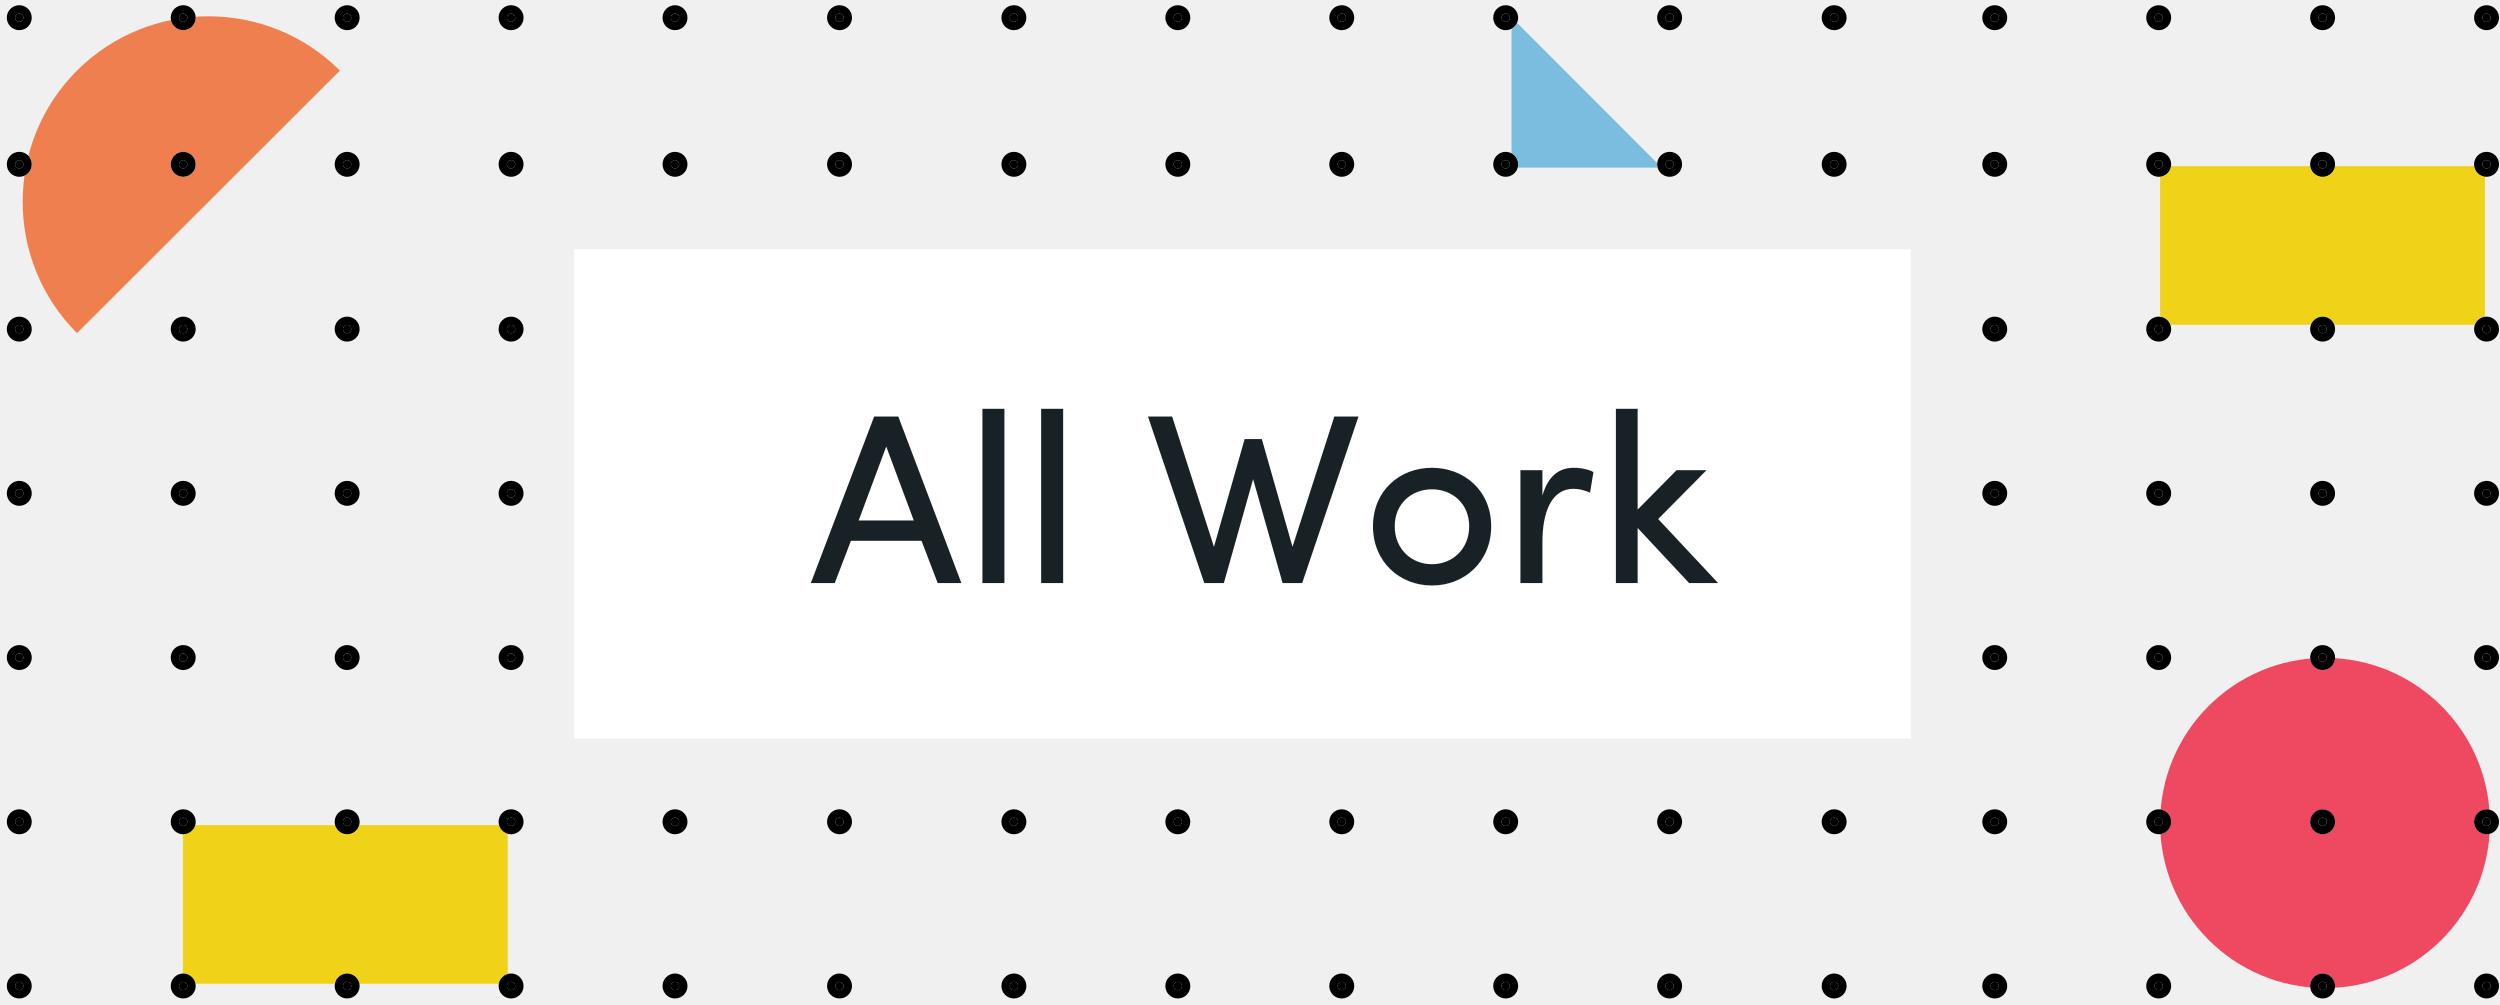
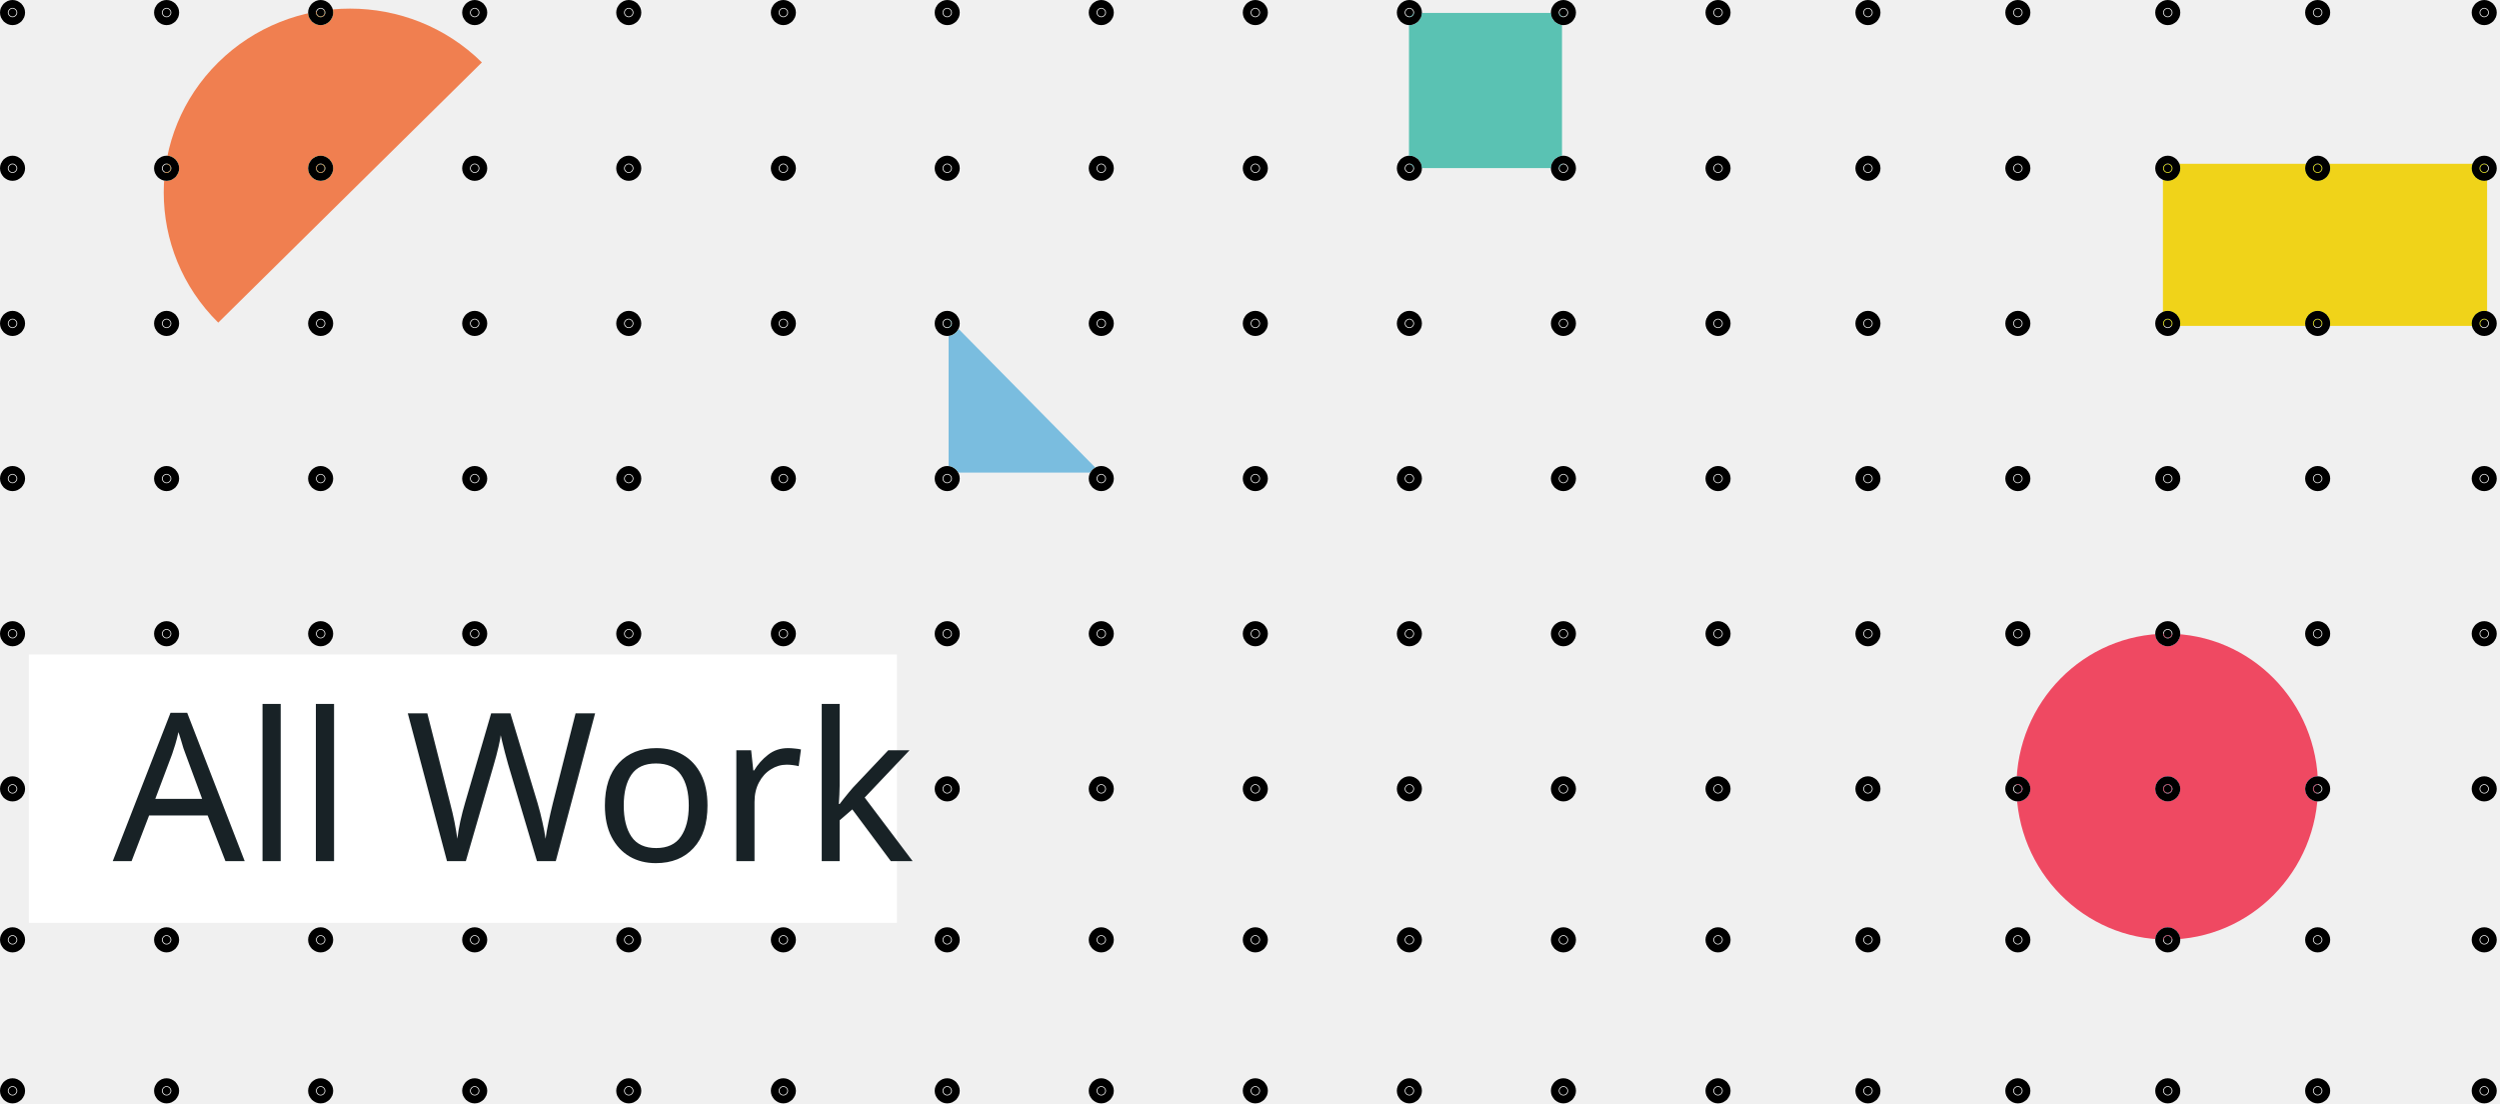
- <svg xmlns="http://www.w3.org/2000/svg" width="331px" height="133px" viewBox="0 0 331 133" version="1.1">
+ <svg xmlns="http://www.w3.org/2000/svg" width="290px" height="128px" viewBox="0 0 290 128" version="1.1">
  <defs />
  <g id="Page-1" stroke="none" stroke-width="1" fill="none" fill-rule="evenodd">
-     <g id="Work-Index/Work-Index-Masonry/Information-Copy-3" transform="translate(-536, -281)">
-       <g id="all-mobile" transform="translate(538, 282)">
-         <g id="Block">
-           <g id="Group-7">
-             <ellipse id="Oval" stroke="#000000" stroke-width="2.2" fill="#000000" cx="109.154" cy="1.343" rx="0.552" ry="0.553" />
-             <ellipse id="Oval" stroke="#000000" stroke-width="2.2" fill="#000000" cx="87.371" cy="1.343" rx="0.552" ry="0.553" />
-             <ellipse id="Oval" stroke="#000000" stroke-width="2.2" fill="#000000" cx="65.666" cy="1.343" rx="0.552" ry="0.553" />
-             <ellipse id="Oval" stroke="#000000" stroke-width="2.2" fill="#000000" cx="43.962" cy="1.343" rx="0.552" ry="0.553" />
-             <ellipse id="Oval" stroke="#000000" stroke-width="2.2" fill="#000000" cx="22.257" cy="1.343" rx="0.552" ry="0.553" />
-             <ellipse id="Oval" stroke="#000000" stroke-width="2.2" fill="#000000" cx="0.552" cy="1.343" rx="0.552" ry="0.553" />
-             <ellipse id="Oval" stroke="#000000" stroke-width="2.2" fill="#000000" cx="240.841" cy="1.343" rx="0.552" ry="0.553" />
-             <ellipse id="Oval" stroke="#000000" stroke-width="2.2" fill="#000000" cx="219.057" cy="1.343" rx="0.552" ry="0.553" />
-             <ellipse id="Oval" stroke="#000000" stroke-width="2.2" fill="#000000" cx="197.353" cy="1.343" rx="0.552" ry="0.553" />
-             <ellipse id="Oval" stroke="#000000" stroke-width="2.2" fill="#000000" cx="175.648" cy="1.343" rx="0.552" ry="0.553" />
-             <ellipse id="Oval" stroke="#000000" stroke-width="2.2" fill="#000000" cx="153.944" cy="1.343" rx="0.552" ry="0.553" />
-             <ellipse id="Oval" stroke="#000000" stroke-width="2.2" fill="#000000" cx="132.239" cy="1.343" rx="0.552" ry="0.553" />
-             <ellipse id="Oval" stroke="#000000" stroke-width="2.2" fill="#000000" cx="109.154" cy="129.545" rx="0.552" ry="0.553" />
-             <ellipse id="Oval" stroke="#000000" stroke-width="2.2" fill="#000000" cx="109.154" cy="107.803" rx="0.552" ry="0.553" />
-             <ellipse id="Oval" stroke="#000000" stroke-width="2.2" fill="#000000" cx="109.154" cy="86.06" rx="0.552" ry="0.553" />
-             <ellipse id="Oval" stroke="#000000" stroke-width="2.2" fill="#000000" cx="109.154" cy="64.318" rx="0.552" ry="0.553" />
-             <ellipse id="Oval" stroke="#000000" stroke-width="2.2" fill="#000000" cx="109.154" cy="42.576" rx="0.552" ry="0.553" />
-             <ellipse id="Oval" stroke="#000000" stroke-width="2.2" fill="#000000" cx="109.154" cy="20.755" rx="0.552" ry="0.553" />
-             <ellipse id="Oval" stroke="#000000" stroke-width="2.2" fill="#000000" cx="87.371" cy="129.545" rx="0.552" ry="0.553" />
-             <ellipse id="Oval" stroke="#000000" stroke-width="2.2" fill="#000000" cx="87.371" cy="107.803" rx="0.552" ry="0.553" />
-             <ellipse id="Oval" stroke="#000000" stroke-width="2.2" fill="#000000" cx="87.371" cy="86.06" rx="0.552" ry="0.553" />
-             <ellipse id="Oval" stroke="#000000" stroke-width="2.2" fill="#000000" cx="87.371" cy="64.318" rx="0.552" ry="0.553" />
-             <ellipse id="Oval" stroke="#000000" stroke-width="2.2" fill="#000000" cx="87.371" cy="42.576" rx="0.552" ry="0.553" />
-             <ellipse id="Oval" stroke="#000000" stroke-width="2.2" fill="#000000" cx="87.371" cy="20.755" rx="0.552" ry="0.553" />
-             <ellipse id="Oval" stroke="#000000" stroke-width="2.2" fill="#000000" cx="65.666" cy="129.545" rx="0.552" ry="0.553" />
-             <ellipse id="Oval" stroke="#000000" stroke-width="2.2" fill="#000000" cx="65.666" cy="107.803" rx="0.552" ry="0.553" />
-             <ellipse id="Oval" stroke="#000000" stroke-width="2.2" fill="#000000" cx="65.666" cy="86.06" rx="0.552" ry="0.553" />
-             <ellipse id="Oval" stroke="#000000" stroke-width="2.2" fill="#000000" cx="65.666" cy="64.318" rx="0.552" ry="0.553" />
-             <ellipse id="Oval" stroke="#000000" stroke-width="2.2" fill="#000000" cx="65.666" cy="42.576" rx="0.552" ry="0.553" />
-             <ellipse id="Oval" stroke="#000000" stroke-width="2.2" fill="#000000" cx="65.666" cy="20.755" rx="0.552" ry="0.553" />
-             <ellipse id="Oval" stroke="#000000" stroke-width="2.2" fill="#000000" cx="43.962" cy="129.545" rx="0.552" ry="0.553" />
-             <ellipse id="Oval" stroke="#000000" stroke-width="2.2" fill="#000000" cx="43.962" cy="107.803" rx="0.552" ry="0.553" />
-             <ellipse id="Oval" stroke="#000000" stroke-width="2.2" fill="#000000" cx="43.962" cy="86.06" rx="0.552" ry="0.553" />
-             <ellipse id="Oval" stroke="#000000" stroke-width="2.2" fill="#000000" cx="43.962" cy="64.318" rx="0.552" ry="0.553" />
-             <ellipse id="Oval" stroke="#000000" stroke-width="2.2" fill="#000000" cx="43.962" cy="42.576" rx="0.552" ry="0.553" />
-             <ellipse id="Oval" stroke="#000000" stroke-width="2.2" fill="#000000" cx="43.962" cy="20.755" rx="0.552" ry="0.553" />
-             <ellipse id="Oval" stroke="#000000" stroke-width="2.2" fill="#000000" cx="22.257" cy="129.545" rx="0.552" ry="0.553" />
-             <ellipse id="Oval" stroke="#000000" stroke-width="2.2" fill="#000000" cx="22.257" cy="107.803" rx="0.552" ry="0.553" />
-             <ellipse id="Oval" stroke="#000000" stroke-width="2.2" fill="#000000" cx="22.257" cy="86.06" rx="0.552" ry="0.553" />
-             <ellipse id="Oval" stroke="#000000" stroke-width="2.2" fill="#000000" cx="22.257" cy="64.318" rx="0.552" ry="0.553" />
-             <ellipse id="Oval" stroke="#000000" stroke-width="2.2" fill="#000000" cx="22.257" cy="42.576" rx="0.552" ry="0.553" />
-             <ellipse id="Oval" stroke="#000000" stroke-width="2.2" fill="#000000" cx="22.257" cy="20.755" rx="0.552" ry="0.553" />
-             <ellipse id="Oval" stroke="#000000" stroke-width="2.2" fill="#000000" cx="0.552" cy="129.545" rx="0.552" ry="0.553" />
-             <ellipse id="Oval" stroke="#000000" stroke-width="2.2" fill="#000000" cx="0.552" cy="107.803" rx="0.552" ry="0.553" />
-             <ellipse id="Oval" stroke="#000000" stroke-width="2.2" fill="#000000" cx="0.552" cy="86.06" rx="0.552" ry="0.553" />
-             <ellipse id="Oval" stroke="#000000" stroke-width="2.2" fill="#000000" cx="0.552" cy="64.318" rx="0.552" ry="0.553" />
-             <ellipse id="Oval" stroke="#000000" stroke-width="2.2" fill="#000000" cx="0.552" cy="42.576" rx="0.552" ry="0.553" />
-             <ellipse id="Oval" stroke="#000000" stroke-width="2.2" fill="#000000" cx="0.552" cy="20.755" rx="0.552" ry="0.553" />
-             <ellipse id="Oval" stroke="#000000" stroke-width="2.2" fill="#000000" cx="240.841" cy="129.545" rx="0.552" ry="0.553" />
-             <ellipse id="Oval" stroke="#000000" stroke-width="2.2" fill="#000000" cx="240.841" cy="107.803" rx="0.552" ry="0.553" />
-             <ellipse id="Oval" stroke="#000000" stroke-width="2.2" fill="#000000" cx="240.841" cy="86.06" rx="0.552" ry="0.553" />
-             <ellipse id="Oval" stroke="#000000" stroke-width="2.2" fill="#000000" cx="240.841" cy="64.318" rx="0.552" ry="0.553" />
-             <ellipse id="Oval" stroke="#000000" stroke-width="2.2" fill="#000000" cx="240.841" cy="42.576" rx="0.552" ry="0.553" />
-             <ellipse id="Oval" stroke="#000000" stroke-width="2.2" fill="#000000" cx="240.841" cy="20.755" rx="0.552" ry="0.553" />
-             <ellipse id="Oval" stroke="#000000" stroke-width="2.2" fill="#000000" cx="219.057" cy="129.545" rx="0.552" ry="0.553" />
-             <ellipse id="Oval" stroke="#000000" stroke-width="2.2" fill="#000000" cx="219.057" cy="107.803" rx="0.552" ry="0.553" />
-             <ellipse id="Oval" stroke="#000000" stroke-width="2.2" fill="#000000" cx="219.057" cy="86.06" rx="0.552" ry="0.553" />
-             <ellipse id="Oval" stroke="#000000" stroke-width="2.2" fill="#000000" cx="219.057" cy="64.318" rx="0.552" ry="0.553" />
-             <ellipse id="Oval" stroke="#000000" stroke-width="2.2" fill="#000000" cx="219.057" cy="42.576" rx="0.552" ry="0.553" />
-             <ellipse id="Oval" stroke="#000000" stroke-width="2.2" fill="#000000" cx="219.057" cy="20.755" rx="0.552" ry="0.553" />
-             <ellipse id="Oval" stroke="#000000" stroke-width="2.2" fill="#000000" cx="197.353" cy="129.545" rx="0.552" ry="0.553" />
-             <ellipse id="Oval" stroke="#000000" stroke-width="2.2" fill="#000000" cx="197.353" cy="107.803" rx="0.552" ry="0.553" />
-             <ellipse id="Oval" stroke="#000000" stroke-width="2.2" fill="#000000" cx="197.353" cy="86.06" rx="0.552" ry="0.553" />
-             <ellipse id="Oval" stroke="#000000" stroke-width="2.2" fill="#000000" cx="197.353" cy="64.318" rx="0.552" ry="0.553" />
-             <ellipse id="Oval" stroke="#000000" stroke-width="2.2" fill="#000000" cx="197.353" cy="42.576" rx="0.552" ry="0.553" />
-             <ellipse id="Oval" stroke="#000000" stroke-width="2.2" fill="#000000" cx="197.353" cy="20.755" rx="0.552" ry="0.553" />
-             <ellipse id="Oval" stroke="#000000" stroke-width="2.2" fill="#000000" cx="175.648" cy="129.545" rx="0.552" ry="0.553" />
-             <ellipse id="Oval" stroke="#000000" stroke-width="2.2" fill="#000000" cx="175.648" cy="107.803" rx="0.552" ry="0.553" />
-             <ellipse id="Oval" stroke="#000000" stroke-width="2.2" fill="#000000" cx="175.648" cy="86.06" rx="0.552" ry="0.553" />
-             <ellipse id="Oval" stroke="#000000" stroke-width="2.2" fill="#000000" cx="175.648" cy="64.318" rx="0.552" ry="0.553" />
-             <ellipse id="Oval" stroke="#000000" stroke-width="2.2" fill="#000000" cx="175.648" cy="42.576" rx="0.552" ry="0.553" />
-             <ellipse id="Oval" stroke="#000000" stroke-width="2.2" fill="#000000" cx="175.648" cy="20.755" rx="0.552" ry="0.553" />
-             <ellipse id="Oval" stroke="#000000" stroke-width="2.2" fill="#000000" cx="153.944" cy="129.545" rx="0.552" ry="0.553" />
-             <ellipse id="Oval" stroke="#000000" stroke-width="2.2" fill="#000000" cx="153.944" cy="107.803" rx="0.552" ry="0.553" />
-             <ellipse id="Oval" stroke="#000000" stroke-width="2.2" fill="#000000" cx="153.944" cy="86.06" rx="0.552" ry="0.553" />
-             <ellipse id="Oval" stroke="#000000" stroke-width="2.2" fill="#000000" cx="153.944" cy="64.318" rx="0.552" ry="0.553" />
-             <ellipse id="Oval" stroke="#000000" stroke-width="2.2" fill="#000000" cx="153.944" cy="42.576" rx="0.552" ry="0.553" />
-             <ellipse id="Oval" stroke="#000000" stroke-width="2.2" fill="#000000" cx="153.944" cy="20.755" rx="0.552" ry="0.553" />
-             <ellipse id="Oval" stroke="#000000" stroke-width="2.2" fill="#000000" cx="132.239" cy="129.545" rx="0.552" ry="0.553" />
-             <ellipse id="Oval" stroke="#000000" stroke-width="2.2" fill="#000000" cx="132.239" cy="107.803" rx="0.552" ry="0.553" />
-             <ellipse id="Oval" stroke="#000000" stroke-width="2.2" fill="#000000" cx="132.239" cy="86.06" rx="0.552" ry="0.553" />
-             <ellipse id="Oval" stroke="#000000" stroke-width="2.2" fill="#000000" cx="132.239" cy="64.318" rx="0.552" ry="0.553" />
-             <ellipse id="Oval" stroke="#000000" stroke-width="2.2" fill="#000000" cx="132.239" cy="42.576" rx="0.552" ry="0.553" />
-             <ellipse id="Oval" stroke="#000000" stroke-width="2.2" fill="#000000" cx="132.239" cy="20.755" rx="0.552" ry="0.553" />
-             <ellipse id="Oval" stroke="#000000" stroke-width="2.2" fill="#000000" cx="327.219" cy="1.343" rx="0.552" ry="0.553" />
-             <ellipse id="Oval" stroke="#000000" stroke-width="2.2" fill="#000000" cx="305.514" cy="1.343" rx="0.552" ry="0.553" />
-             <ellipse id="Oval" stroke="#000000" stroke-width="2.2" fill="#000000" cx="283.81" cy="1.343" rx="0.552" ry="0.553" />
-             <ellipse id="Oval" stroke="#000000" stroke-width="2.2" fill="#000000" cx="262.105" cy="1.343" rx="0.552" ry="0.553" />
-             <ellipse id="Oval" stroke="#000000" stroke-width="2.2" fill="#000000" cx="327.219" cy="129.545" rx="0.552" ry="0.553" />
-             <ellipse id="Oval" stroke="#000000" stroke-width="2.2" fill="#000000" cx="327.219" cy="107.803" rx="0.552" ry="0.553" />
-             <ellipse id="Oval" stroke="#000000" stroke-width="2.2" fill="#000000" cx="327.219" cy="86.06" rx="0.552" ry="0.553" />
-             <ellipse id="Oval" stroke="#000000" stroke-width="2.2" fill="#000000" cx="327.219" cy="64.318" rx="0.552" ry="0.553" />
-             <ellipse id="Oval" stroke="#000000" stroke-width="2.2" fill="#000000" cx="327.219" cy="42.576" rx="0.552" ry="0.553" />
-             <ellipse id="Oval" stroke="#000000" stroke-width="2.2" fill="#000000" cx="327.219" cy="20.755" rx="0.552" ry="0.553" />
-             <ellipse id="Oval" stroke="#000000" stroke-width="2.2" fill="#000000" cx="305.514" cy="129.545" rx="0.552" ry="0.553" />
-             <ellipse id="Oval" stroke="#000000" stroke-width="2.2" fill="#000000" cx="305.514" cy="107.803" rx="0.552" ry="0.553" />
-             <ellipse id="Oval" stroke="#000000" stroke-width="2.2" fill="#000000" cx="305.514" cy="86.06" rx="0.552" ry="0.553" />
-             <ellipse id="Oval" stroke="#000000" stroke-width="2.2" fill="#000000" cx="305.514" cy="64.318" rx="0.552" ry="0.553" />
-             <ellipse id="Oval" stroke="#000000" stroke-width="2.2" fill="#000000" cx="305.514" cy="42.576" rx="0.552" ry="0.553" />
-             <ellipse id="Oval" stroke="#000000" stroke-width="2.2" fill="#000000" cx="305.514" cy="20.755" rx="0.552" ry="0.553" />
-             <ellipse id="Oval" stroke="#000000" stroke-width="2.2" fill="#000000" cx="283.81" cy="129.545" rx="0.552" ry="0.553" />
-             <ellipse id="Oval" stroke="#000000" stroke-width="2.2" fill="#000000" cx="283.81" cy="107.803" rx="0.552" ry="0.553" />
-             <ellipse id="Oval" stroke="#000000" stroke-width="2.2" fill="#000000" cx="283.81" cy="86.06" rx="0.552" ry="0.553" />
-             <ellipse id="Oval" stroke="#000000" stroke-width="2.2" fill="#000000" cx="283.81" cy="64.318" rx="0.552" ry="0.553" />
-             <ellipse id="Oval" stroke="#000000" stroke-width="2.2" fill="#000000" cx="283.81" cy="42.576" rx="0.552" ry="0.553" />
-             <ellipse id="Oval" stroke="#000000" stroke-width="2.2" fill="#000000" cx="283.81" cy="20.755" rx="0.552" ry="0.553" />
-             <ellipse id="Oval" stroke="#000000" stroke-width="2.2" fill="#000000" cx="262.105" cy="129.545" rx="0.552" ry="0.553" />
-             <ellipse id="Oval" stroke="#000000" stroke-width="2.2" fill="#000000" cx="262.105" cy="107.803" rx="0.552" ry="0.553" />
-             <ellipse id="Oval" stroke="#000000" stroke-width="2.2" fill="#000000" cx="262.105" cy="86.06" rx="0.552" ry="0.553" />
-             <ellipse id="Oval" stroke="#000000" stroke-width="2.2" fill="#000000" cx="262.105" cy="64.318" rx="0.552" ry="0.553" />
-             <ellipse id="Oval" stroke="#000000" stroke-width="2.2" fill="#000000" cx="262.105" cy="42.576" rx="0.552" ry="0.553" />
-             <ellipse id="Oval" stroke="#000000" stroke-width="2.2" fill="#000000" cx="262.105" cy="20.755" rx="0.552" ry="0.553" />
-             <path d="M131,43 L151.392,43 L151.392,63.417 L131,63.417 L131,43 Z" id="Rectangle-path-Copy-22" fill="#5AC2B3" style="mix-blend-mode: darken;" />
-             <path d="M8.212,35.936 C-1.37,26.342 -1.37,10.726 8.212,1.131 L42.974,35.936 C33.392,45.53 17.795,45.53 8.212,35.936 Z" id="Shape-Copy-32" fill="#F47F50" style="mix-blend-mode: darken;" transform="translate(22, 22.13134) scale(-1, -1) rotate(-90) translate(-22, -22.13134) " />
-             <path d="M218,1.291 L218,21.191 L198.125,21.191 L218,1.291 Z" id="Shape-Copy-25" fill="#7ABDDF" style="mix-blend-mode: darken;" transform="translate(208.0625, 11.24108) scale(-1, 1) translate(-208.0625, -11.24108) " />
-             <rect id="Rectangle-843" fill="#FFFFFF" x="74" y="32" width="176.987" height="64.775" />
-             <path d="M111.688,67.912 L115.336,58.12 L118.984,67.912 L111.688,67.912 Z M120.008,70.6 L122.152,76.2 L125.288,76.2 L116.936,54.152 L113.736,54.152 L105.352,76.2 L108.52,76.2 L110.664,70.6 L120.008,70.6 Z M128.072,53.128 L128.072,76.2 L130.984,76.2 L130.984,53.128 L128.072,53.128 Z M135.848,53.128 L135.848,76.2 L138.76,76.2 L138.76,53.128 L135.848,53.128 Z M174.664,54.152 L169.128,71.4 L165.064,57.128 L162.792,57.128 L158.728,71.4 L153.192,54.152 L149.992,54.152 L157.448,76.2 L160.04,76.2 L163.912,62.44 L167.816,76.2 L170.408,76.2 L177.864,54.152 L174.664,54.152 Z M187.592,76.52 C191.848,76.52 195.432,73.416 195.432,68.68 C195.432,63.944 191.848,60.936 187.592,60.936 C183.336,60.936 179.784,63.944 179.784,68.68 C179.784,73.416 183.336,76.52 187.592,76.52 L187.592,76.52 Z M187.592,73.704 C184.904,73.704 182.664,71.72 182.664,68.68 C182.664,65.672 184.904,63.784 187.592,63.784 C190.28,63.784 192.52,65.672 192.52,68.68 C192.52,71.72 190.28,73.704 187.592,73.704 L187.592,73.704 Z M202.216,70.76 C202.216,66.792 203.432,63.72 206.312,63.72 C206.92,63.72 207.72,63.848 208.52,64.232 L208.968,61.512 C208.552,61.224 207.432,60.936 206.376,60.936 C204.424,60.936 202.984,61.992 202.216,64.616 L202.216,61.256 L199.304,61.256 L199.304,76.2 L202.216,76.2 L202.216,70.76 Z M214.824,68.904 L221.64,76.2 L225.48,76.2 L217.544,67.72 L223.944,61.256 L219.976,61.256 L214.824,66.472 L214.824,53.128 L211.944,53.128 L211.944,76.2 L214.824,76.2 L214.824,68.904 Z" id="All-Work" fill="#182226" />
-             <path d="M327,21 L284,21 L284,42 L327,42 L327,21 Z" id="Fill-6" fill="#FCD319" style="mix-blend-mode: darken;" />
-             <path d="M65.219,108.249 L22.219,108.249 L22.219,129.249 L65.219,129.249 L65.219,108.249 Z" id="Fill-6-Copy" fill="#FCD319" style="mix-blend-mode: darken;" />
-             <path d="M327.666,107.96 C327.666,95.888 317.891,86.101 305.833,86.101 C293.775,86.101 284,95.888 284,107.96 C284,120.033 293.775,129.82 305.833,129.82 C317.891,129.82 327.666,120.033 327.666,107.96" id="Fill-14" fill="#EF4962" style="mix-blend-mode: darken;" />
-           </g>
-         </g>
-         <g id="Block" transform="translate(261.5526, 0)" />
+     <g id="all-mobile">
+       <g id="Block" transform="translate(1, 1)" stroke="#000000" stroke-width="2" fill="#000000">
+         <ellipse id="Oval" cx="89.907" cy="90.508" rx="0.455" ry="0.458" />
+         <ellipse id="Oval" cx="89.907" cy="72.511" rx="0.455" ry="0.458" />
+         <ellipse id="Oval" cx="89.907" cy="54.514" rx="0.455" ry="0.458" />
+         <ellipse id="Oval" cx="89.907" cy="36.517" rx="0.455" ry="0.458" />
+         <ellipse id="Oval" cx="89.907" cy="18.52" rx="0.455" ry="0.458" />
+         <ellipse id="Oval" cx="89.907" cy="0.458" rx="0.455" ry="0.458" />
+         <ellipse id="Oval" cx="71.965" cy="90.508" rx="0.455" ry="0.458" />
+         <ellipse id="Oval" cx="71.965" cy="72.511" rx="0.455" ry="0.458" />
+         <ellipse id="Oval" cx="71.965" cy="54.514" rx="0.455" ry="0.458" />
+         <ellipse id="Oval" cx="71.965" cy="36.517" rx="0.455" ry="0.458" />
+         <ellipse id="Oval" cx="71.965" cy="18.52" rx="0.455" ry="0.458" />
+         <ellipse id="Oval" cx="71.965" cy="0.458" rx="0.455" ry="0.458" />
+         <ellipse id="Oval" cx="54.087" cy="90.508" rx="0.455" ry="0.458" />
+         <ellipse id="Oval" cx="54.087" cy="72.511" rx="0.455" ry="0.458" />
+         <ellipse id="Oval" cx="54.087" cy="54.514" rx="0.455" ry="0.458" />
+         <ellipse id="Oval" cx="54.087" cy="36.517" rx="0.455" ry="0.458" />
+         <ellipse id="Oval" cx="54.087" cy="18.52" rx="0.455" ry="0.458" />
+         <ellipse id="Oval" cx="54.087" cy="0.458" rx="0.455" ry="0.458" />
+         <ellipse id="Oval" cx="36.21" cy="90.508" rx="0.455" ry="0.458" />
+         <ellipse id="Oval" cx="36.21" cy="72.511" rx="0.455" ry="0.458" />
+         <ellipse id="Oval" cx="36.21" cy="54.514" rx="0.455" ry="0.458" />
+         <ellipse id="Oval" cx="36.21" cy="36.517" rx="0.455" ry="0.458" />
+         <ellipse id="Oval" cx="36.21" cy="18.52" rx="0.455" ry="0.458" />
+         <ellipse id="Oval" cx="36.21" cy="0.458" rx="0.455" ry="0.458" />
+         <ellipse id="Oval" cx="18.332" cy="90.508" rx="0.455" ry="0.458" />
+         <ellipse id="Oval" cx="18.332" cy="72.511" rx="0.455" ry="0.458" />
+         <ellipse id="Oval" cx="18.332" cy="54.514" rx="0.455" ry="0.458" />
+         <ellipse id="Oval" cx="18.332" cy="36.517" rx="0.455" ry="0.458" />
+         <ellipse id="Oval" cx="18.332" cy="18.52" rx="0.455" ry="0.458" />
+         <ellipse id="Oval" cx="18.332" cy="0.458" rx="0.455" ry="0.458" />
+         <ellipse id="Oval" cx="0.455" cy="90.508" rx="0.455" ry="0.458" />
+         <ellipse id="Oval" cx="0.455" cy="72.511" rx="0.455" ry="0.458" />
+         <ellipse id="Oval" cx="0.455" cy="54.514" rx="0.455" ry="0.458" />
+         <ellipse id="Oval" cx="0.455" cy="36.517" rx="0.455" ry="0.458" />
+         <ellipse id="Oval" cx="0.455" cy="18.52" rx="0.455" ry="0.458" />
+         <ellipse id="Oval" cx="0.455" cy="0.458" rx="0.455" ry="0.458" />
+         <ellipse id="Oval" cx="198.373" cy="90.508" rx="0.455" ry="0.458" />
+         <ellipse id="Oval" cx="198.373" cy="72.511" rx="0.455" ry="0.458" />
+         <ellipse id="Oval" cx="198.373" cy="54.514" rx="0.455" ry="0.458" />
+         <ellipse id="Oval" cx="198.373" cy="36.517" rx="0.455" ry="0.458" />
+         <ellipse id="Oval" cx="198.373" cy="18.52" rx="0.455" ry="0.458" />
+         <ellipse id="Oval" cx="198.373" cy="0.458" rx="0.455" ry="0.458" />
+         <ellipse id="Oval" cx="215.769" cy="90.508" rx="0.455" ry="0.458" />
+         <ellipse id="Oval" cx="215.769" cy="72.511" rx="0.455" ry="0.458" />
+         <ellipse id="Oval" cx="215.769" cy="54.514" rx="0.455" ry="0.458" />
+         <ellipse id="Oval" cx="215.769" cy="36.517" rx="0.455" ry="0.458" />
+         <ellipse id="Oval" cx="215.769" cy="18.52" rx="0.455" ry="0.458" />
+         <ellipse id="Oval" cx="215.769" cy="0.458" rx="0.455" ry="0.458" />
+         <ellipse id="Oval" cx="233.165" cy="90.508" rx="0.455" ry="0.458" />
+         <ellipse id="Oval" cx="233.165" cy="72.511" rx="0.455" ry="0.458" />
+         <ellipse id="Oval" cx="233.165" cy="54.514" rx="0.455" ry="0.458" />
+         <ellipse id="Oval" cx="233.165" cy="36.517" rx="0.455" ry="0.458" />
+         <ellipse id="Oval" cx="233.165" cy="18.52" rx="0.455" ry="0.458" />
+         <ellipse id="Oval" cx="233.165" cy="0.458" rx="0.455" ry="0.458" />
+         <ellipse id="Oval" cx="250.561" cy="90.508" rx="0.455" ry="0.458" />
+         <ellipse id="Oval" cx="250.561" cy="72.511" rx="0.455" ry="0.458" />
+         <ellipse id="Oval" cx="250.561" cy="54.514" rx="0.455" ry="0.458" />
+         <ellipse id="Oval" cx="250.561" cy="36.517" rx="0.455" ry="0.458" />
+         <ellipse id="Oval" cx="250.561" cy="18.52" rx="0.455" ry="0.458" />
+         <ellipse id="Oval" cx="250.561" cy="0.458" rx="0.455" ry="0.458" />
+         <ellipse id="Oval" cx="267.957" cy="90.508" rx="0.455" ry="0.458" />
+         <ellipse id="Oval" cx="267.957" cy="72.511" rx="0.455" ry="0.458" />
+         <ellipse id="Oval" cx="267.957" cy="54.514" rx="0.455" ry="0.458" />
+         <ellipse id="Oval" cx="267.957" cy="36.517" rx="0.455" ry="0.458" />
+         <ellipse id="Oval" cx="267.957" cy="18.52" rx="0.455" ry="0.458" />
+         <ellipse id="Oval" cx="267.957" cy="0.458" rx="0.455" ry="0.458" />
+         <ellipse id="Oval" cx="287.286" cy="90.508" rx="0.455" ry="0.458" />
+         <ellipse id="Oval" cx="287.286" cy="72.511" rx="0.455" ry="0.458" />
+         <ellipse id="Oval" cx="287.286" cy="54.514" rx="0.455" ry="0.458" />
+         <ellipse id="Oval" cx="287.286" cy="36.517" rx="0.455" ry="0.458" />
+         <ellipse id="Oval" cx="287.286" cy="18.52" rx="0.455" ry="0.458" />
+         <ellipse id="Oval" cx="287.286" cy="0.458" rx="0.455" ry="0.458" />
+         <ellipse id="Oval" cx="180.431" cy="90.508" rx="0.455" ry="0.458" />
+         <ellipse id="Oval" cx="180.431" cy="72.511" rx="0.455" ry="0.458" />
+         <ellipse id="Oval" cx="180.431" cy="54.514" rx="0.455" ry="0.458" />
+         <ellipse id="Oval" cx="180.431" cy="36.517" rx="0.455" ry="0.458" />
+         <ellipse id="Oval" cx="180.431" cy="18.52" rx="0.455" ry="0.458" />
+         <ellipse id="Oval" cx="180.431" cy="0.458" rx="0.455" ry="0.458" />
+         <ellipse id="Oval" cx="162.554" cy="90.508" rx="0.455" ry="0.458" />
+         <ellipse id="Oval" cx="162.554" cy="72.511" rx="0.455" ry="0.458" />
+         <ellipse id="Oval" cx="162.554" cy="54.514" rx="0.455" ry="0.458" />
+         <ellipse id="Oval" cx="162.554" cy="36.517" rx="0.455" ry="0.458" />
+         <ellipse id="Oval" cx="162.554" cy="18.52" rx="0.455" ry="0.458" />
+         <ellipse id="Oval" cx="162.554" cy="0.458" rx="0.455" ry="0.458" />
+         <ellipse id="Oval" cx="144.676" cy="90.508" rx="0.455" ry="0.458" />
+         <ellipse id="Oval" cx="144.676" cy="72.511" rx="0.455" ry="0.458" />
+         <ellipse id="Oval" cx="144.676" cy="54.514" rx="0.455" ry="0.458" />
+         <ellipse id="Oval" cx="144.676" cy="36.517" rx="0.455" ry="0.458" />
+         <ellipse id="Oval" cx="144.676" cy="18.52" rx="0.455" ry="0.458" />
+         <ellipse id="Oval" cx="144.676" cy="0.458" rx="0.455" ry="0.458" />
+         <ellipse id="Oval" cx="126.799" cy="90.508" rx="0.455" ry="0.458" />
+         <ellipse id="Oval" cx="126.799" cy="72.511" rx="0.455" ry="0.458" />
+         <ellipse id="Oval" cx="126.799" cy="54.514" rx="0.455" ry="0.458" />
+         <ellipse id="Oval" cx="126.799" cy="36.517" rx="0.455" ry="0.458" />
+         <ellipse id="Oval" cx="126.799" cy="18.52" rx="0.455" ry="0.458" />
+         <ellipse id="Oval" cx="126.799" cy="0.458" rx="0.455" ry="0.458" />
+         <ellipse id="Oval" cx="108.921" cy="90.508" rx="0.455" ry="0.458" />
+         <ellipse id="Oval" cx="89.907" cy="108.021" rx="0.455" ry="0.458" />
+         <ellipse id="Oval" cx="71.965" cy="108.021" rx="0.455" ry="0.458" />
+         <ellipse id="Oval" cx="54.087" cy="108.021" rx="0.455" ry="0.458" />
+         <ellipse id="Oval" cx="36.21" cy="108.021" rx="0.455" ry="0.458" />
+         <ellipse id="Oval" cx="18.332" cy="108.021" rx="0.455" ry="0.458" />
+         <ellipse id="Oval" cx="0.455" cy="108.021" rx="0.455" ry="0.458" />
+         <ellipse id="Oval" cx="198.373" cy="108.021" rx="0.455" ry="0.458" />
+         <ellipse id="Oval" cx="215.769" cy="108.021" rx="0.455" ry="0.458" />
+         <ellipse id="Oval" cx="233.165" cy="108.021" rx="0.455" ry="0.458" />
+         <ellipse id="Oval" cx="250.561" cy="108.021" rx="0.455" ry="0.458" />
+         <ellipse id="Oval" cx="267.957" cy="108.021" rx="0.455" ry="0.458" />
+         <ellipse id="Oval" cx="287.286" cy="108.021" rx="0.455" ry="0.458" />
+         <ellipse id="Oval" cx="180.431" cy="108.021" rx="0.455" ry="0.458" />
+         <ellipse id="Oval" cx="162.554" cy="108.021" rx="0.455" ry="0.458" />
+         <ellipse id="Oval" cx="144.676" cy="108.021" rx="0.455" ry="0.458" />
+         <ellipse id="Oval" cx="126.799" cy="108.021" rx="0.455" ry="0.458" />
+         <ellipse id="Oval" cx="108.921" cy="108.021" rx="0.455" ry="0.458" />
+         <ellipse id="Oval" cx="89.907" cy="125.535" rx="0.455" ry="0.458" />
+         <ellipse id="Oval" cx="71.965" cy="125.535" rx="0.455" ry="0.458" />
+         <ellipse id="Oval" cx="54.087" cy="125.535" rx="0.455" ry="0.458" />
+         <ellipse id="Oval" cx="36.21" cy="125.535" rx="0.455" ry="0.458" />
+         <ellipse id="Oval" cx="18.332" cy="125.535" rx="0.455" ry="0.458" />
+         <ellipse id="Oval" cx="0.455" cy="125.535" rx="0.455" ry="0.458" />
+         <ellipse id="Oval" cx="198.373" cy="125.535" rx="0.455" ry="0.458" />
+         <ellipse id="Oval" cx="215.769" cy="125.535" rx="0.455" ry="0.458" />
+         <ellipse id="Oval" cx="233.165" cy="125.535" rx="0.455" ry="0.458" />
+         <ellipse id="Oval" cx="250.561" cy="125.535" rx="0.455" ry="0.458" />
+         <ellipse id="Oval" cx="267.957" cy="125.535" rx="0.455" ry="0.458" />
+         <ellipse id="Oval" cx="287.286" cy="125.535" rx="0.455" ry="0.458" />
+         <ellipse id="Oval" cx="180.431" cy="125.535" rx="0.455" ry="0.458" />
+         <ellipse id="Oval" cx="162.554" cy="125.535" rx="0.455" ry="0.458" />
+         <ellipse id="Oval" cx="144.676" cy="125.535" rx="0.455" ry="0.458" />
+         <ellipse id="Oval" cx="126.799" cy="125.535" rx="0.455" ry="0.458" />
+         <ellipse id="Oval" cx="108.921" cy="125.535" rx="0.455" ry="0.458" />
+         <ellipse id="Oval" cx="108.921" cy="72.511" rx="0.455" ry="0.458" />
+         <ellipse id="Oval" cx="108.921" cy="54.514" rx="0.455" ry="0.458" />
+         <ellipse id="Oval" cx="108.921" cy="36.517" rx="0.455" ry="0.458" />
+         <ellipse id="Oval" cx="108.921" cy="18.52" rx="0.455" ry="0.458" />
+         <ellipse id="Oval" cx="108.921" cy="0.458" rx="0.455" ry="0.458" />
      </g>
+       <g id="Group-4" transform="translate(19, 1)">
+         <path d="M144.507,0.5 L162.266,0.5 L162.266,18.5 L144.507,18.5 L144.507,0.5 Z" id="Rectangle-path-Copy-22" fill="#5AC2B3" style="mix-blend-mode: darken;" />
+         <path d="M6.488,30.348 C-1.833,21.914 -1.833,8.187 6.488,-0.247 L36.673,30.348 C28.352,38.782 14.809,38.782 6.488,30.348 Z" id="Shape-Copy-32" fill="#F47F50" style="mix-blend-mode: darken;" transform="translate(18.46025, 18.21291) scale(-1, -1) rotate(-90) translate(-18.46025, -18.21291) " />
+         <path d="M108.681,35.983 L108.681,53.821 L91.082,53.821 L108.681,35.983 Z" id="Shape-Copy-25" fill="#7ABDDF" style="mix-blend-mode: darken;" transform="translate(99.88153, 44.90194) scale(-1, 1) translate(-99.88153, -44.90194) " />
+         <path d="M269.619,18 L232,18 L232,36.804 L269.619,36.804 L269.619,18 Z" id="Fill-6" fill="#FCD319" style="mix-blend-mode: darken;" />
+         <path d="M250,90.249 C250,80.453 242.165,72.511 232.5,72.511 C222.835,72.511 215,80.453 215,90.249 C215,100.045 222.835,107.986 232.5,107.986 C242.165,107.986 250,100.045 250,90.249" id="Fill-14" fill="#EF4962" style="mix-blend-mode: darken;" />
+       </g>
+       <rect id="Rectangle-886" fill="#FFFFFF" x="3.351" y="75.919" width="100.73" height="31.135" />
+       <text id="All-Work" font-family="SofiaProRegular, Sofia Pro" font-size="24" font-weight="normal" line-spacing="32" fill="#182226">
+         <tspan x="13.081" y="99.892">All Work</tspan>
+       </text>
    </g>
  </g>
</svg>
